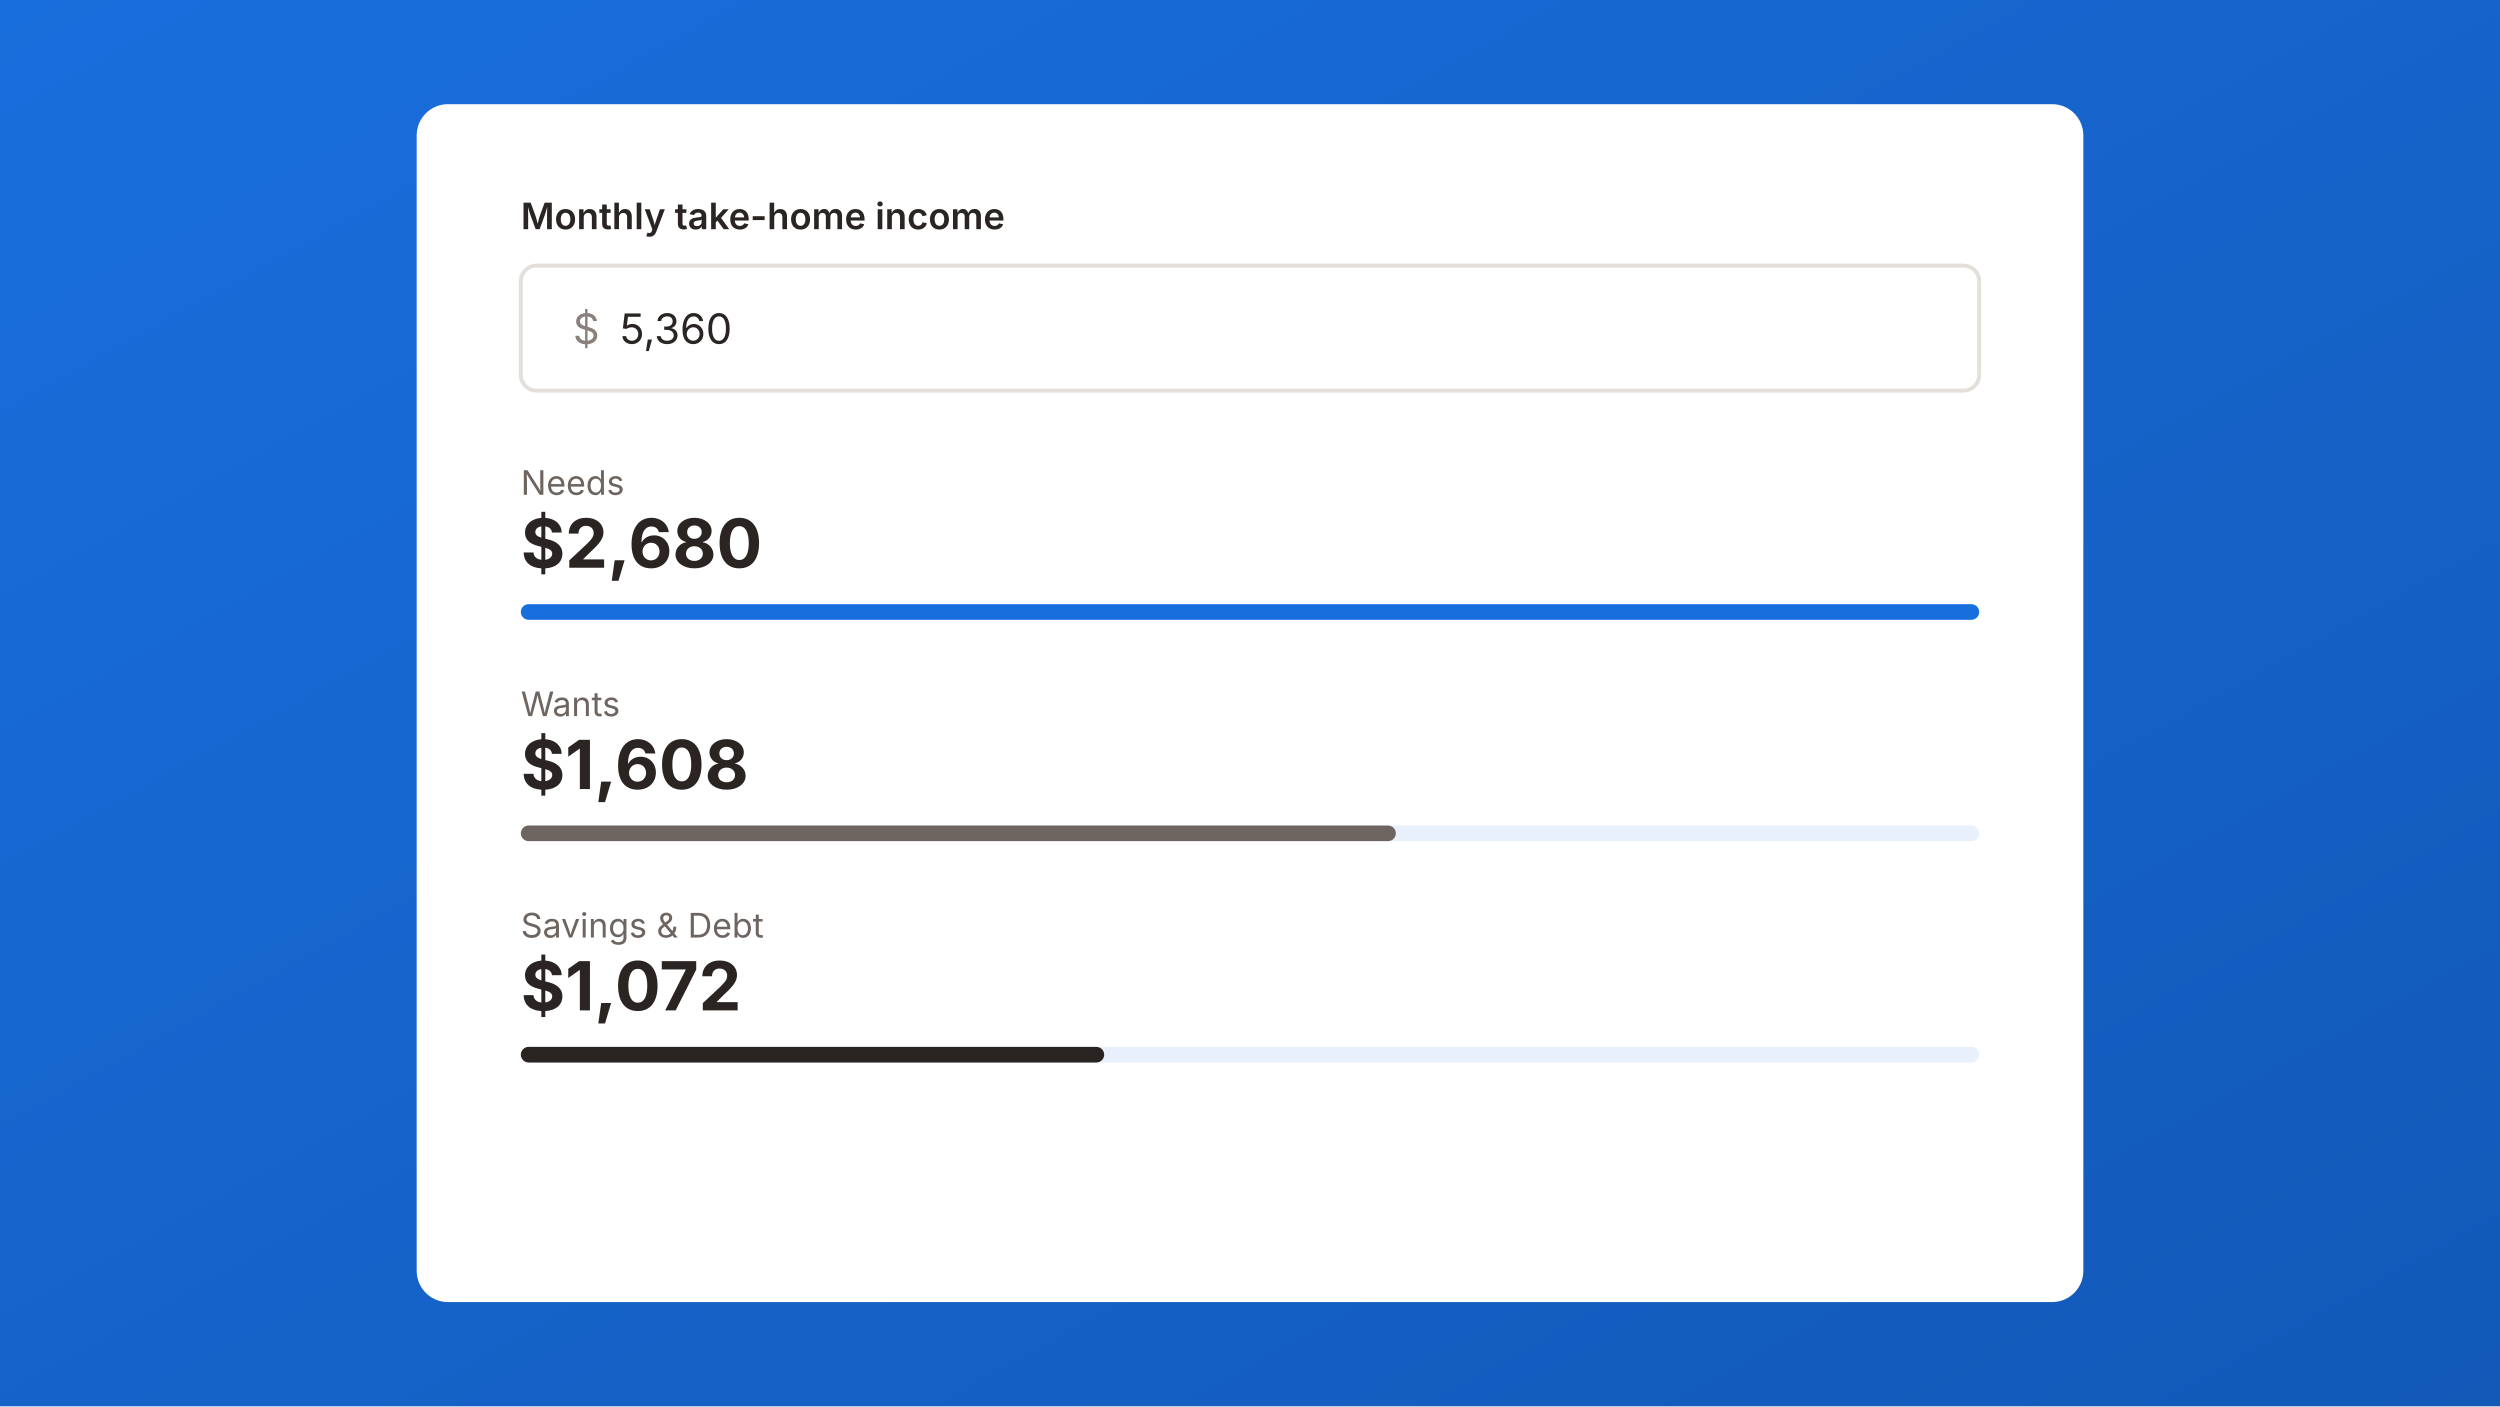
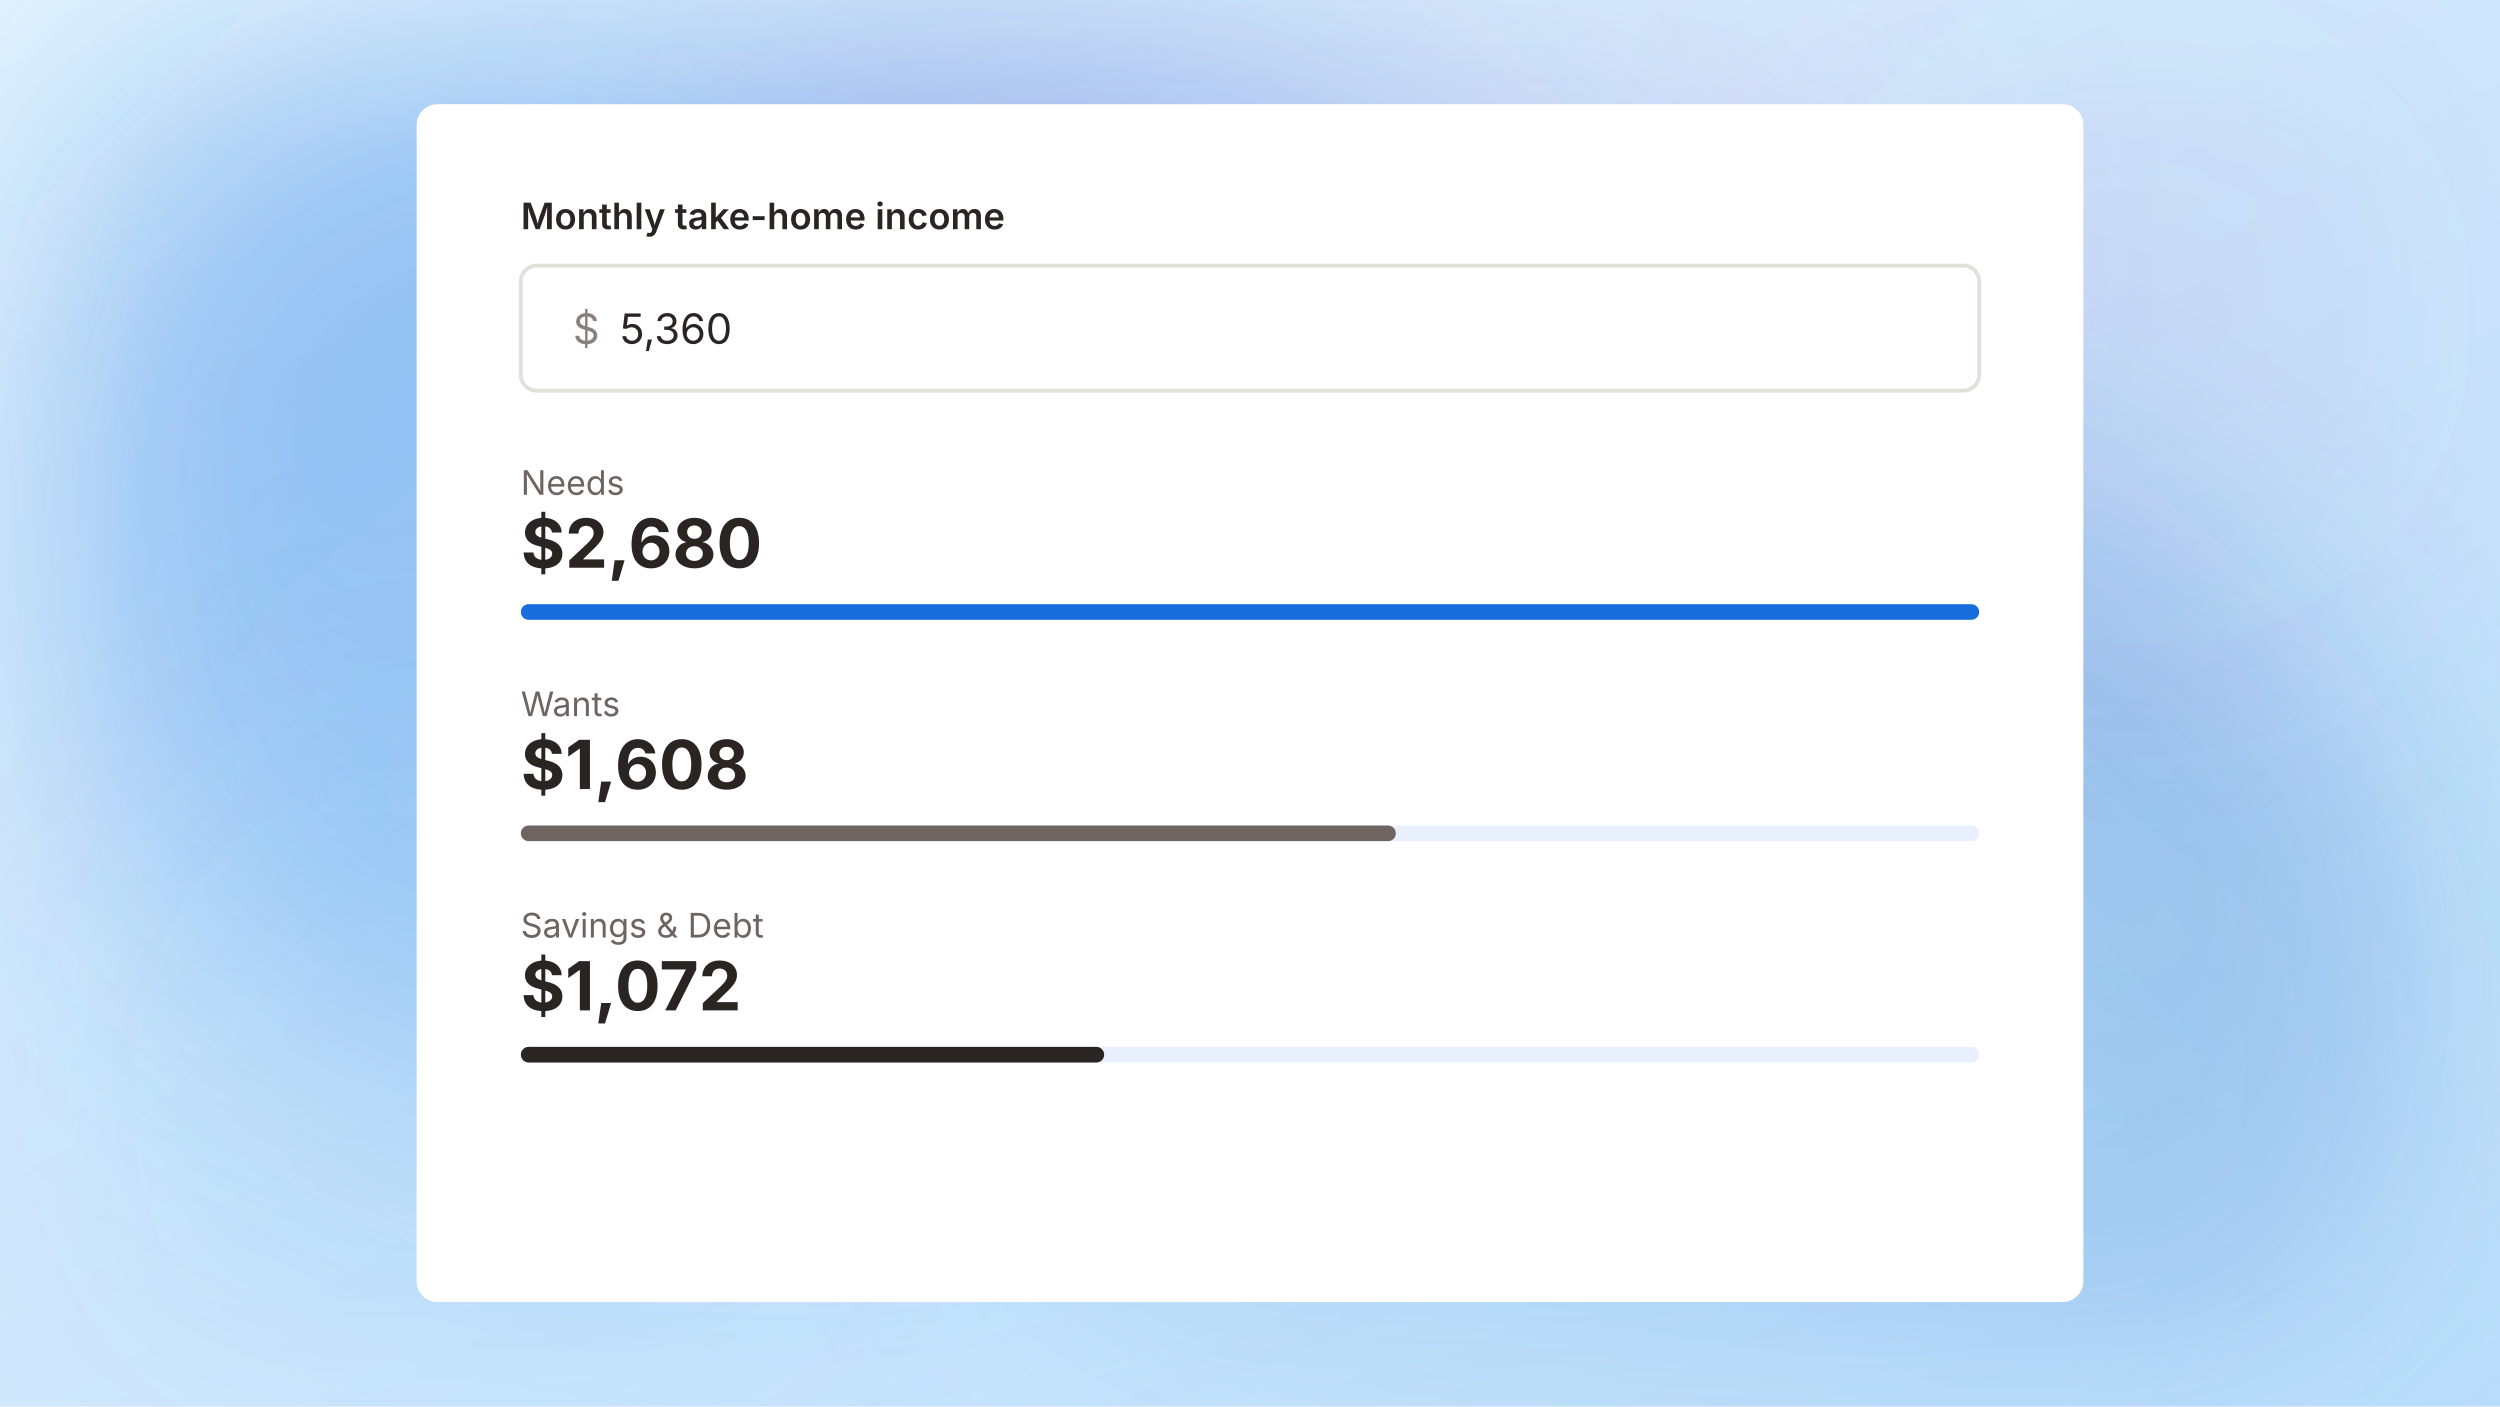
<svg xmlns="http://www.w3.org/2000/svg" width="960" height="540" viewBox="0 0 960 540">
  <defs>
    <linearGradient id="bg" x1="0%" y1="0%" x2="100%" y2="100%">
-       <stop offset="0%" stop-color="#196EDD" />
-       <stop offset="100%" stop-color="#1259B8" />
+       <stop offset="0%" stop-color="#E3F2FD" />
+       <stop offset="100%" stop-color="#BBDEFB" />
    </linearGradient>
+     <linearGradient id="blob1" x1="0%" y1="0%" x2="100%" y2="100%">
+       <stop offset="0%" stop-color="#196EDD" stop-opacity="0.5" />
+       <stop offset="100%" stop-color="#64B5F6" stop-opacity="0.25" />
+     </linearGradient>
+     <linearGradient id="blob2" x1="100%" y1="0%" x2="0%" y2="100%">
+       <stop offset="0%" stop-color="#1259B8" stop-opacity="0.35" />
+       <stop offset="100%" stop-color="#90CAF9" stop-opacity="0.15" />
+     </linearGradient>
+     <linearGradient id="blob3" x1="0%" y1="100%" x2="100%" y2="0%">
+       <stop offset="0%" stop-color="#7E57C2" stop-opacity="0.3" />
+       <stop offset="100%" stop-color="#CE93D8" stop-opacity="0.1" />
+     </linearGradient>
+     <filter id="blur1" x="-50%" y="-50%" width="200%" height="200%">
+       <feGaussianBlur stdDeviation="60" />
+     </filter>
+     <filter id="blur2" x="-50%" y="-50%" width="200%" height="200%">
+       <feGaussianBlur stdDeviation="45" />
+     </filter>
+     <filter id="blur3" x="-50%" y="-50%" width="200%" height="200%">
+       <feGaussianBlur stdDeviation="55" />
+     </filter>
  </defs>
  <rect width="960" height="540" fill="url(#bg)" />
-   <rect x="160" y="40" width="640" height="460" rx="12" fill="white" />
+   <ellipse cx="300" cy="200" rx="300" ry="230" fill="url(#blob1)" filter="url(#blur1)" />
+   <ellipse cx="650" cy="380" rx="280" ry="220" fill="url(#blob2)" filter="url(#blur2)" />
+   <ellipse cx="500" cy="80" rx="220" ry="180" fill="url(#blob3)" filter="url(#blur3)" />
+   <circle cx="180" cy="420" r="150" fill="#196EDD" fill-opacity="0.06" filter="url(#blur2)" />
+   <circle cx="820" cy="120" r="130" fill="#7E57C2" fill-opacity="0.08" filter="url(#blur3)" />
+   <rect x="350" y="180" width="190" height="190" rx="38" fill="white" fill-opacity="0.12" transform="rotate(12, 445, 275)" filter="url(#blur2)" />
+   <circle cx="650" cy="200" r="55" fill="white" fill-opacity="0.1" filter="url(#blur2)" />
+   <rect x="160" y="40" width="640" height="460" rx="8" fill="white" />
  <text x="200" y="88" font-family="system-ui, -apple-system, sans-serif" font-size="14" font-weight="600" fill="#2A2522">Monthly take-home income</text>
  <rect x="200" y="102" width="560" height="48" rx="6" fill="none" stroke="#E3DFDB" stroke-width="1.5" />
  <text x="220" y="132" font-family="system-ui, -apple-system, sans-serif" font-size="16" fill="#8A817C">$</text>
  <text x="238" y="132" font-family="system-ui, -apple-system, sans-serif" font-size="16" fill="#2A2522">5,360</text>
  <text x="200" y="190" font-family="system-ui, -apple-system, sans-serif" font-size="13" fill="#6E6560">Needs</text>
  <text x="200" y="218" font-family="system-ui, -apple-system, sans-serif" font-size="26" font-weight="700" fill="#2A2522">$2,680</text>
  <rect x="200" y="232" width="560" height="6" rx="3" fill="#E8F0FE" />
  <rect x="200" y="232" width="560" height="6" rx="3" fill="#196EDD" />
  <text x="200" y="275" font-family="system-ui, -apple-system, sans-serif" font-size="13" fill="#6E6560">Wants</text>
  <text x="200" y="303" font-family="system-ui, -apple-system, sans-serif" font-size="26" font-weight="700" fill="#2A2522">$1,608</text>
  <rect x="200" y="317" width="560" height="6" rx="3" fill="#E8F0FE" />
  <rect x="200" y="317" width="336" height="6" rx="3" fill="#6E6560" />
  <text x="200" y="360" font-family="system-ui, -apple-system, sans-serif" font-size="13" fill="#6E6560">Savings &amp; Debt</text>
  <text x="200" y="388" font-family="system-ui, -apple-system, sans-serif" font-size="26" font-weight="700" fill="#2A2522">$1,072</text>
  <rect x="200" y="402" width="560" height="6" rx="3" fill="#E8F0FE" />
  <rect x="200" y="402" width="224" height="6" rx="3" fill="#2A2522" />
</svg>
